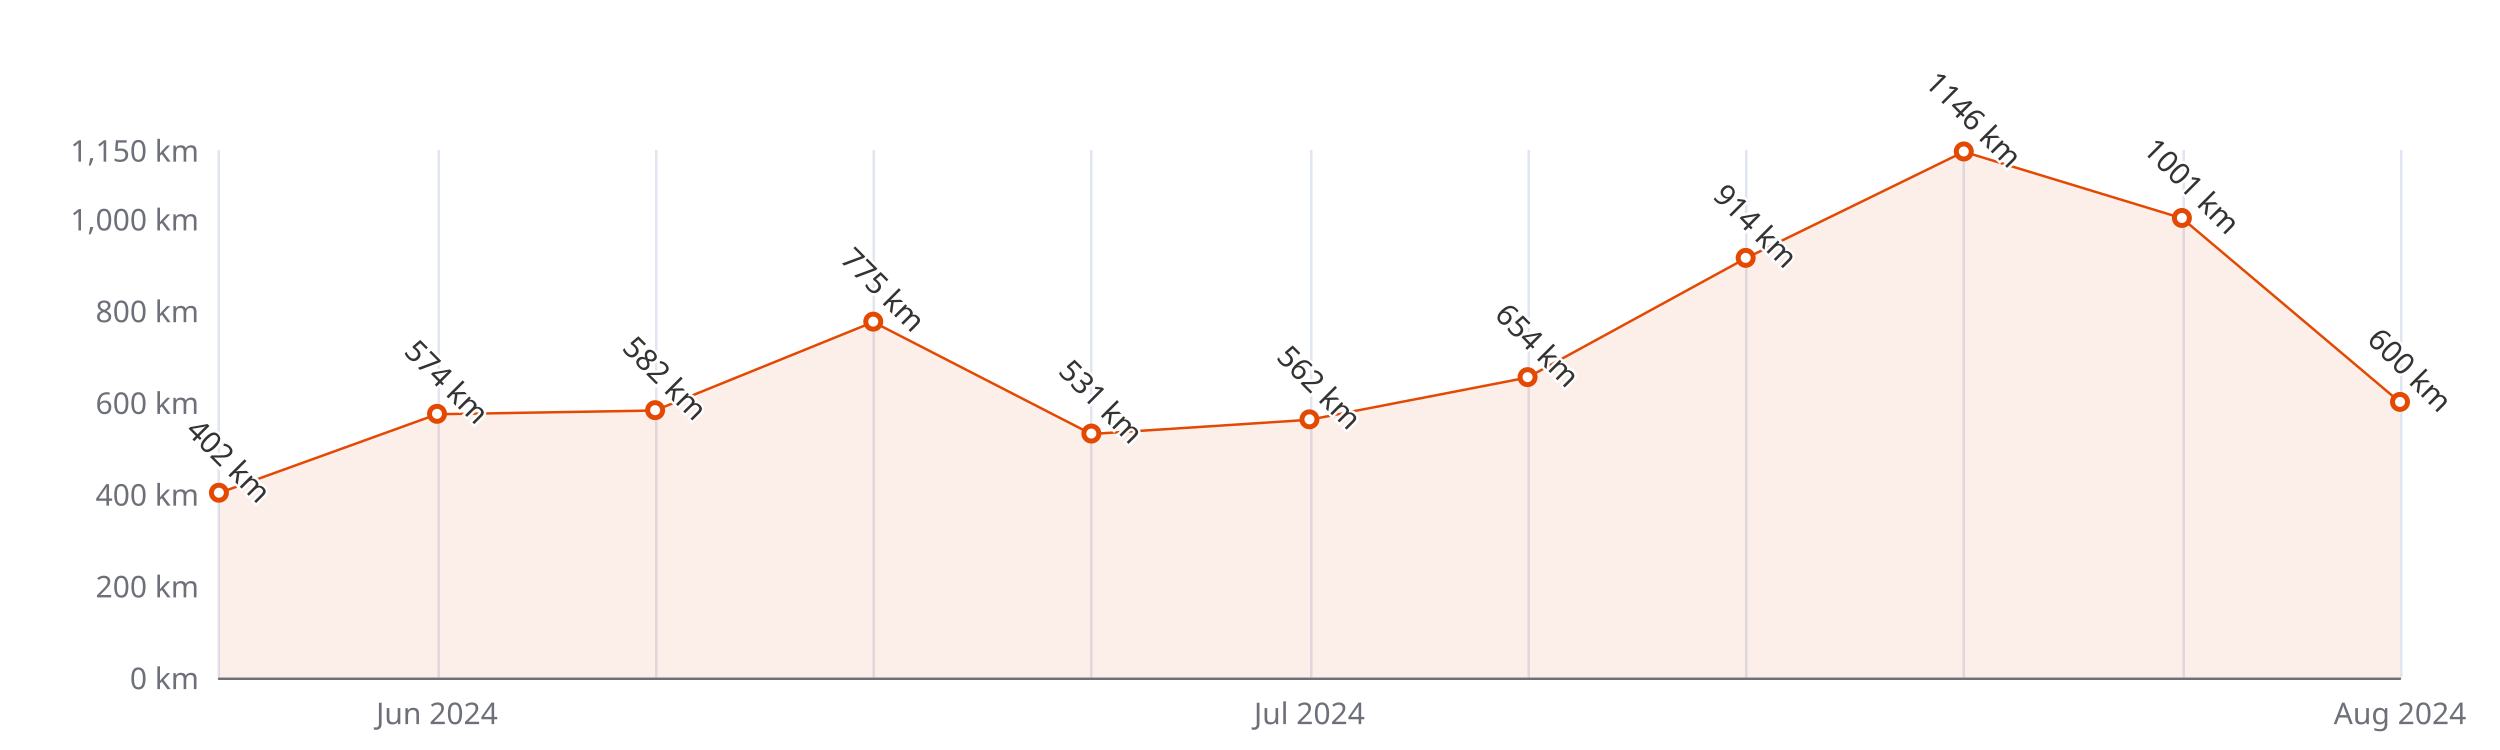
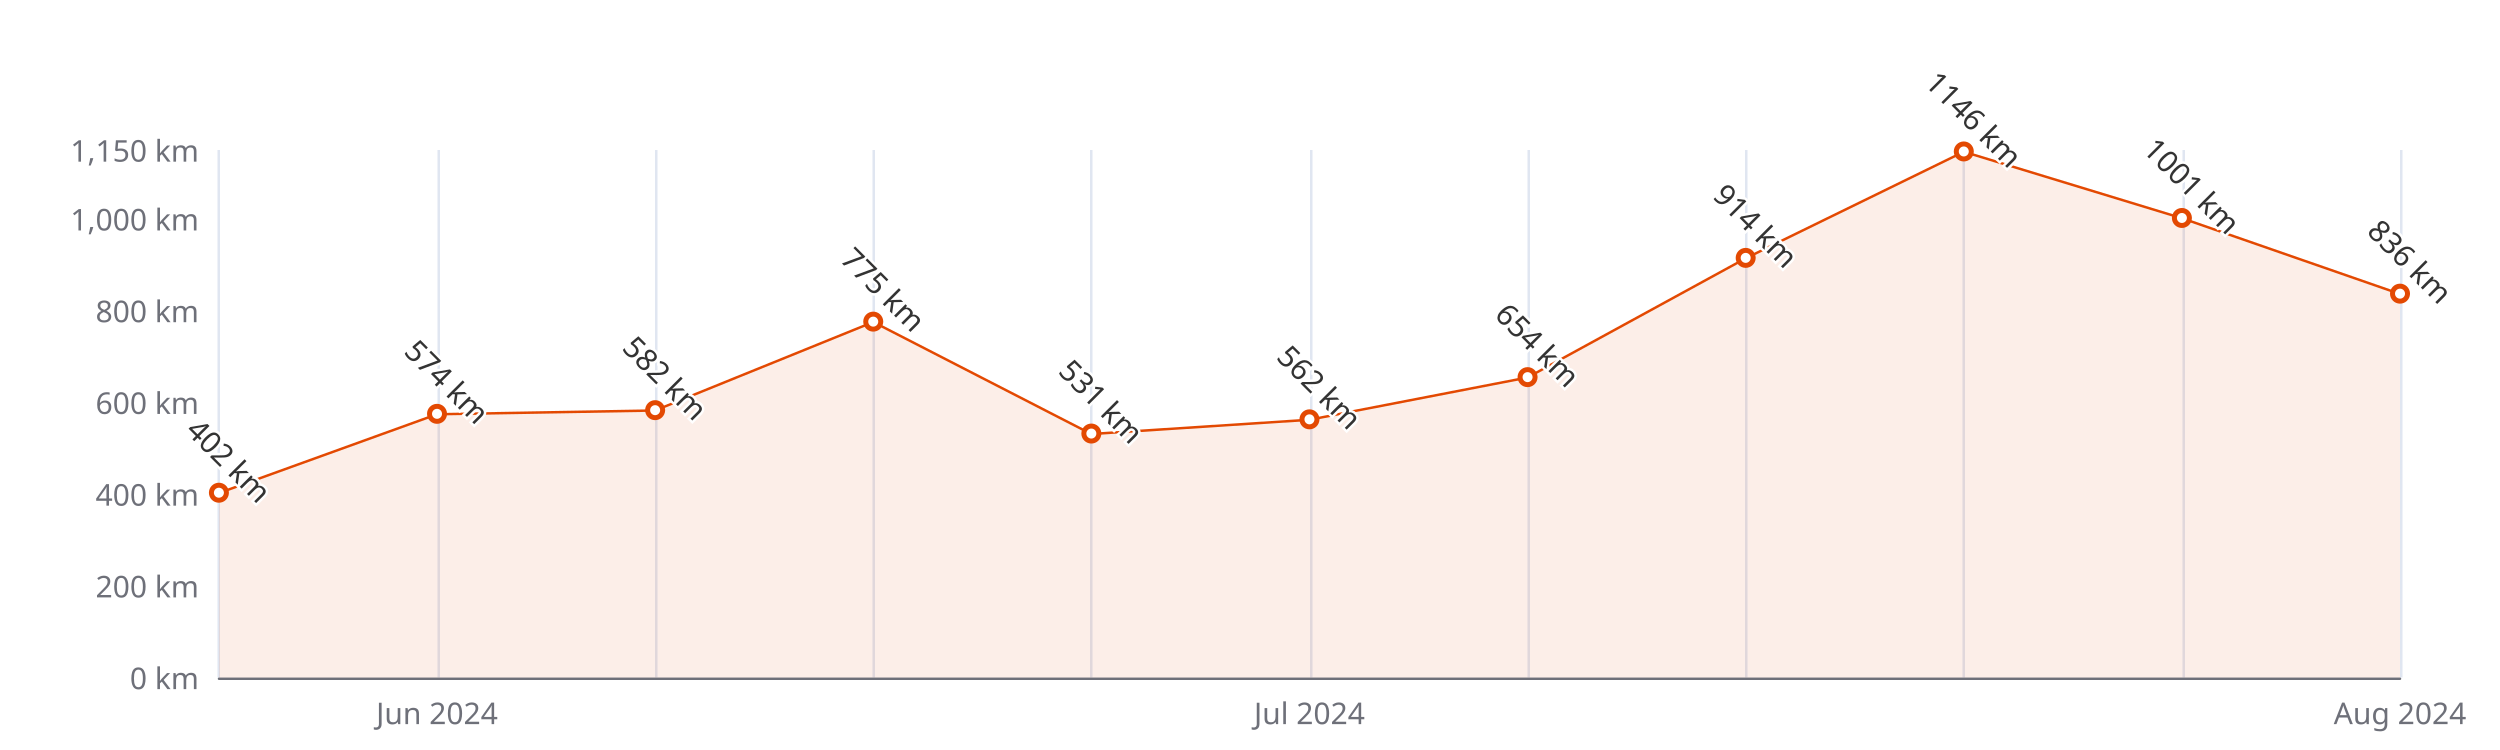
<svg xmlns="http://www.w3.org/2000/svg" width="1000" height="300" version="1.1" baseProfile="full" viewBox="0 0 1000 300">
  <rect width="1000" height="300" x="0" y="0" id="0" fill="#ffffff" />
  <path d="M87.5 60L87.5 271" fill="none" stroke="#E0E6F1" />
  <path d="M175.5 60L175.5 271" fill="none" stroke="#E0E6F1" />
  <path d="M262.5 60L262.5 271" fill="none" stroke="#E0E6F1" />
  <path d="M349.5 60L349.5 271" fill="none" stroke="#E0E6F1" />
  <path d="M436.5 60L436.5 271" fill="none" stroke="#E0E6F1" />
  <path d="M524.5 60L524.5 271" fill="none" stroke="#E0E6F1" />
  <path d="M611.5 60L611.5 271" fill="none" stroke="#E0E6F1" />
  <path d="M698.5 60L698.5 271" fill="none" stroke="#E0E6F1" />
  <path d="M785.5 60L785.5 271" fill="none" stroke="#E0E6F1" />
  <path d="M873.5 60L873.5 271" fill="none" stroke="#E0E6F1" />
  <path d="M960.5 60L960.5 271" fill="none" stroke="#E0E6F1" />
  <path d="M87.6 271.5L960 271.5" fill="none" stroke="#6E7079" stroke-linecap="round" />
  <text dominant-baseline="central" text-anchor="end" style="font-size:12px;font-family:sans-serif;" xml:space="preserve" transform="translate(79.56 271)" fill="#6E7079">0 km</text>
  <text dominant-baseline="central" text-anchor="end" style="font-size:12px;font-family:sans-serif;" xml:space="preserve" transform="translate(79.56 234.3043)" fill="#6E7079">200 km</text>
  <text dominant-baseline="central" text-anchor="end" style="font-size:12px;font-family:sans-serif;" xml:space="preserve" transform="translate(79.56 197.6087)" fill="#6E7079">400 km</text>
  <text dominant-baseline="central" text-anchor="end" style="font-size:12px;font-family:sans-serif;" xml:space="preserve" transform="translate(79.56 160.913)" fill="#6E7079">600 km</text>
  <text dominant-baseline="central" text-anchor="end" style="font-size:12px;font-family:sans-serif;" xml:space="preserve" transform="translate(79.56 124.2174)" fill="#6E7079">800 km</text>
  <text dominant-baseline="central" text-anchor="end" style="font-size:12px;font-family:sans-serif;" xml:space="preserve" transform="translate(79.56 87.5217)" fill="#6E7079">1,000 km</text>
  <text dominant-baseline="central" text-anchor="end" style="font-size:12px;font-family:sans-serif;" xml:space="preserve" transform="translate(79.56 60)" fill="#6E7079">1,150 km</text>
  <text dominant-baseline="central" text-anchor="middle" style="font-size:12px;font-family:sans-serif;" xml:space="preserve" y="6" transform="translate(174.804 279)" fill="#6E7079">Jun 2024</text>
  <text dominant-baseline="central" text-anchor="middle" style="font-size:12px;font-family:sans-serif;" xml:space="preserve" y="6" transform="translate(523.78 279)" fill="#6E7079">Jul 2024</text>
  <text dominant-baseline="central" text-anchor="middle" style="font-size:12px;font-family:sans-serif;" xml:space="preserve" y="6" transform="translate(960 279)" fill="#6E7079">Aug 2024</text>
  <g clip-path="url(#zr5-c0)">
-     <path d="M87.6 197.2L174.8 165.7L262 164.2L349.3 128.8L436.5 173.6L523.8 167.9L611 151L698.3 103.3L785.5 60.7L872.8 87.3L960 160.9L960 271L872.8 271L785.5 271L698.3 271L611 271L523.8 271L436.5 271L349.3 271L262 271L174.8 271L87.6 271Z" fill="rgb(227,73,2)" fill-opacity="0.09" />
-     <path d="M87.6 197.2L174.8 165.7L262 164.2L349.3 128.8L436.5 173.6L523.8 167.9L611 151L698.3 103.3L785.5 60.7L872.8 87.3L960 160.9" fill="none" stroke="#E34902" stroke-linejoin="bevel" />
+     <path d="M87.6 197.2L174.8 165.7L262 164.2L349.3 128.8L436.5 173.6L523.8 167.9L611 151L698.3 103.3L785.5 60.7L872.8 87.3L960 117.6L960 271L872.8 271L785.5 271L698.3 271L611 271L523.8 271L436.5 271L349.3 271L262 271L174.8 271L87.6 271Z" fill="rgb(227,73,2)" fill-opacity="0.09" />
+     <path d="M87.6 197.2L174.8 165.7L262 164.2L349.3 128.8L436.5 173.6L523.8 167.9L611 151L698.3 103.3L785.5 60.7L872.8 87.3L960 117.6" fill="none" stroke="#E34902" stroke-linejoin="bevel" />
  </g>
  <path d="M1 0A1 1 0 1 1 1 -0.1A1 1 0 0 1 1 0" transform="matrix(3,0,0,3,87.56,197.2417)" fill="#fff" stroke="#E34902" stroke-width="0.667" />
  <path d="M1 0A1 1 0 1 1 1 -0.1A1 1 0 0 1 1 0" transform="matrix(3,0,0,3,174.804,165.6835)" fill="#fff" stroke="#E34902" stroke-width="0.667" />
  <path d="M1 0A1 1 0 1 1 1 -0.1A1 1 0 0 1 1 0" transform="matrix(3,0,0,3,262.048,164.2157)" fill="#fff" stroke="#E34902" stroke-width="0.667" />
  <path d="M1 0A1 1 0 1 1 1 -0.1A1 1 0 0 1 1 0" transform="matrix(3,0,0,3,349.292,128.8044)" fill="#fff" stroke="#E34902" stroke-width="0.667" />
  <path d="M1 0A1 1 0 1 1 1 -0.1A1 1 0 0 1 1 0" transform="matrix(3,0,0,3,436.536,173.573)" fill="#fff" stroke="#E34902" stroke-width="0.667" />
  <path d="M1 0A1 1 0 1 1 1 -0.1A1 1 0 0 1 1 0" transform="matrix(3,0,0,3,523.78,167.8852)" fill="#fff" stroke="#E34902" stroke-width="0.667" />
  <path d="M1 0A1 1 0 1 1 1 -0.1A1 1 0 0 1 1 0" transform="matrix(3,0,0,3,611.024,151.0052)" fill="#fff" stroke="#E34902" stroke-width="0.667" />
  <path d="M1 0A1 1 0 1 1 1 -0.1A1 1 0 0 1 1 0" transform="matrix(3,0,0,3,698.268,103.3009)" fill="#fff" stroke="#E34902" stroke-width="0.667" />
  <path d="M1 0A1 1 0 1 1 1 -0.1A1 1 0 0 1 1 0" transform="matrix(3,0,0,3,785.512,60.7339)" fill="#fff" stroke="#E34902" stroke-width="0.667" />
  <path d="M1 0A1 1 0 1 1 1 -0.1A1 1 0 0 1 1 0" transform="matrix(3,0,0,3,872.756,87.3383)" fill="#fff" stroke="#E34902" stroke-width="0.667" />
-   <path d="M1 0A1 1 0 1 1 1 -0.1A1 1 0 0 1 1 0" transform="matrix(3,0,0,3,960,160.913)" fill="#fff" stroke="#E34902" stroke-width="0.667" />
+   <path d="M1 0A1 1 0 1 1 1 -0.1A1 1 0 0 1 1 0" transform="matrix(3,0,0,3,960,117.6122)" fill="#fff" stroke="#E34902" stroke-width="0.667" />
  <text dominant-baseline="central" text-anchor="middle" style="font-size:12px;font-family:sans-serif;" xml:space="preserve" y="-6" transform="matrix(0.707,0.707,-0.707,0.707,87.56,188.2417)" fill="#333" stroke="rgb(255,255,255)" stroke-width="2" paint-order="stroke" stroke-miterlimit="2">402 km</text>
  <text dominant-baseline="central" text-anchor="middle" style="font-size:12px;font-family:sans-serif;" xml:space="preserve" y="-6" transform="matrix(0.707,0.707,-0.707,0.707,174.804,156.6835)" fill="#333" stroke="rgb(255,255,255)" stroke-width="2" paint-order="stroke" stroke-miterlimit="2">574 km</text>
  <text dominant-baseline="central" text-anchor="middle" style="font-size:12px;font-family:sans-serif;" xml:space="preserve" y="-6" transform="matrix(0.707,0.707,-0.707,0.707,262.048,155.2157)" fill="#333" stroke="rgb(255,255,255)" stroke-width="2" paint-order="stroke" stroke-miterlimit="2">582 km</text>
  <text dominant-baseline="central" text-anchor="middle" style="font-size:12px;font-family:sans-serif;" xml:space="preserve" y="-6" transform="matrix(0.707,0.707,-0.707,0.707,349.292,119.8044)" fill="#333" stroke="rgb(255,255,255)" stroke-width="2" paint-order="stroke" stroke-miterlimit="2">775 km</text>
  <text dominant-baseline="central" text-anchor="middle" style="font-size:12px;font-family:sans-serif;" xml:space="preserve" y="-6" transform="matrix(0.707,0.707,-0.707,0.707,436.536,164.573)" fill="#333" stroke="rgb(255,255,255)" stroke-width="2" paint-order="stroke" stroke-miterlimit="2">531 km</text>
  <text dominant-baseline="central" text-anchor="middle" style="font-size:12px;font-family:sans-serif;" xml:space="preserve" y="-6" transform="matrix(0.707,0.707,-0.707,0.707,523.78,158.8852)" fill="#333" stroke="rgb(255,255,255)" stroke-width="2" paint-order="stroke" stroke-miterlimit="2">562 km</text>
  <text dominant-baseline="central" text-anchor="middle" style="font-size:12px;font-family:sans-serif;" xml:space="preserve" y="-6" transform="matrix(0.707,0.707,-0.707,0.707,611.024,142.0052)" fill="#333" stroke="rgb(255,255,255)" stroke-width="2" paint-order="stroke" stroke-miterlimit="2">654 km</text>
  <text dominant-baseline="central" text-anchor="middle" style="font-size:12px;font-family:sans-serif;" xml:space="preserve" y="-6" transform="matrix(0.707,0.707,-0.707,0.707,698.268,94.3009)" fill="#333" stroke="rgb(255,255,255)" stroke-width="2" paint-order="stroke" stroke-miterlimit="2">914 km</text>
  <text dominant-baseline="central" text-anchor="middle" style="font-size:12px;font-family:sans-serif;" xml:space="preserve" y="-6" transform="matrix(0.707,0.707,-0.707,0.707,785.512,51.7339)" fill="#333" stroke="rgb(255,255,255)" stroke-width="2" paint-order="stroke" stroke-miterlimit="2">1146 km</text>
  <text dominant-baseline="central" text-anchor="middle" style="font-size:12px;font-family:sans-serif;" xml:space="preserve" y="-6" transform="matrix(0.707,0.707,-0.707,0.707,872.756,78.3383)" fill="#333" stroke="rgb(255,255,255)" stroke-width="2" paint-order="stroke" stroke-miterlimit="2">1001 km</text>
-   <text dominant-baseline="central" text-anchor="middle" style="font-size:12px;font-family:sans-serif;" xml:space="preserve" y="-6" transform="matrix(0.707,0.707,-0.707,0.707,960,151.913)" fill="#333" stroke="rgb(255,255,255)" stroke-width="2" paint-order="stroke" stroke-miterlimit="2">600 km</text>
+   <text dominant-baseline="central" text-anchor="middle" style="font-size:12px;font-family:sans-serif;" xml:space="preserve" y="-6" transform="matrix(0.707,0.707,-0.707,0.707,960,108.6122)" fill="#333" stroke="rgb(255,255,255)" stroke-width="2" paint-order="stroke" stroke-miterlimit="2">836 km</text>
  <defs>
    <clipPath id="zr5-c0">
      <path d="M87 59.5l873 0l0 212l-873 0Z" fill="#000" />
    </clipPath>
  </defs>
</svg>
